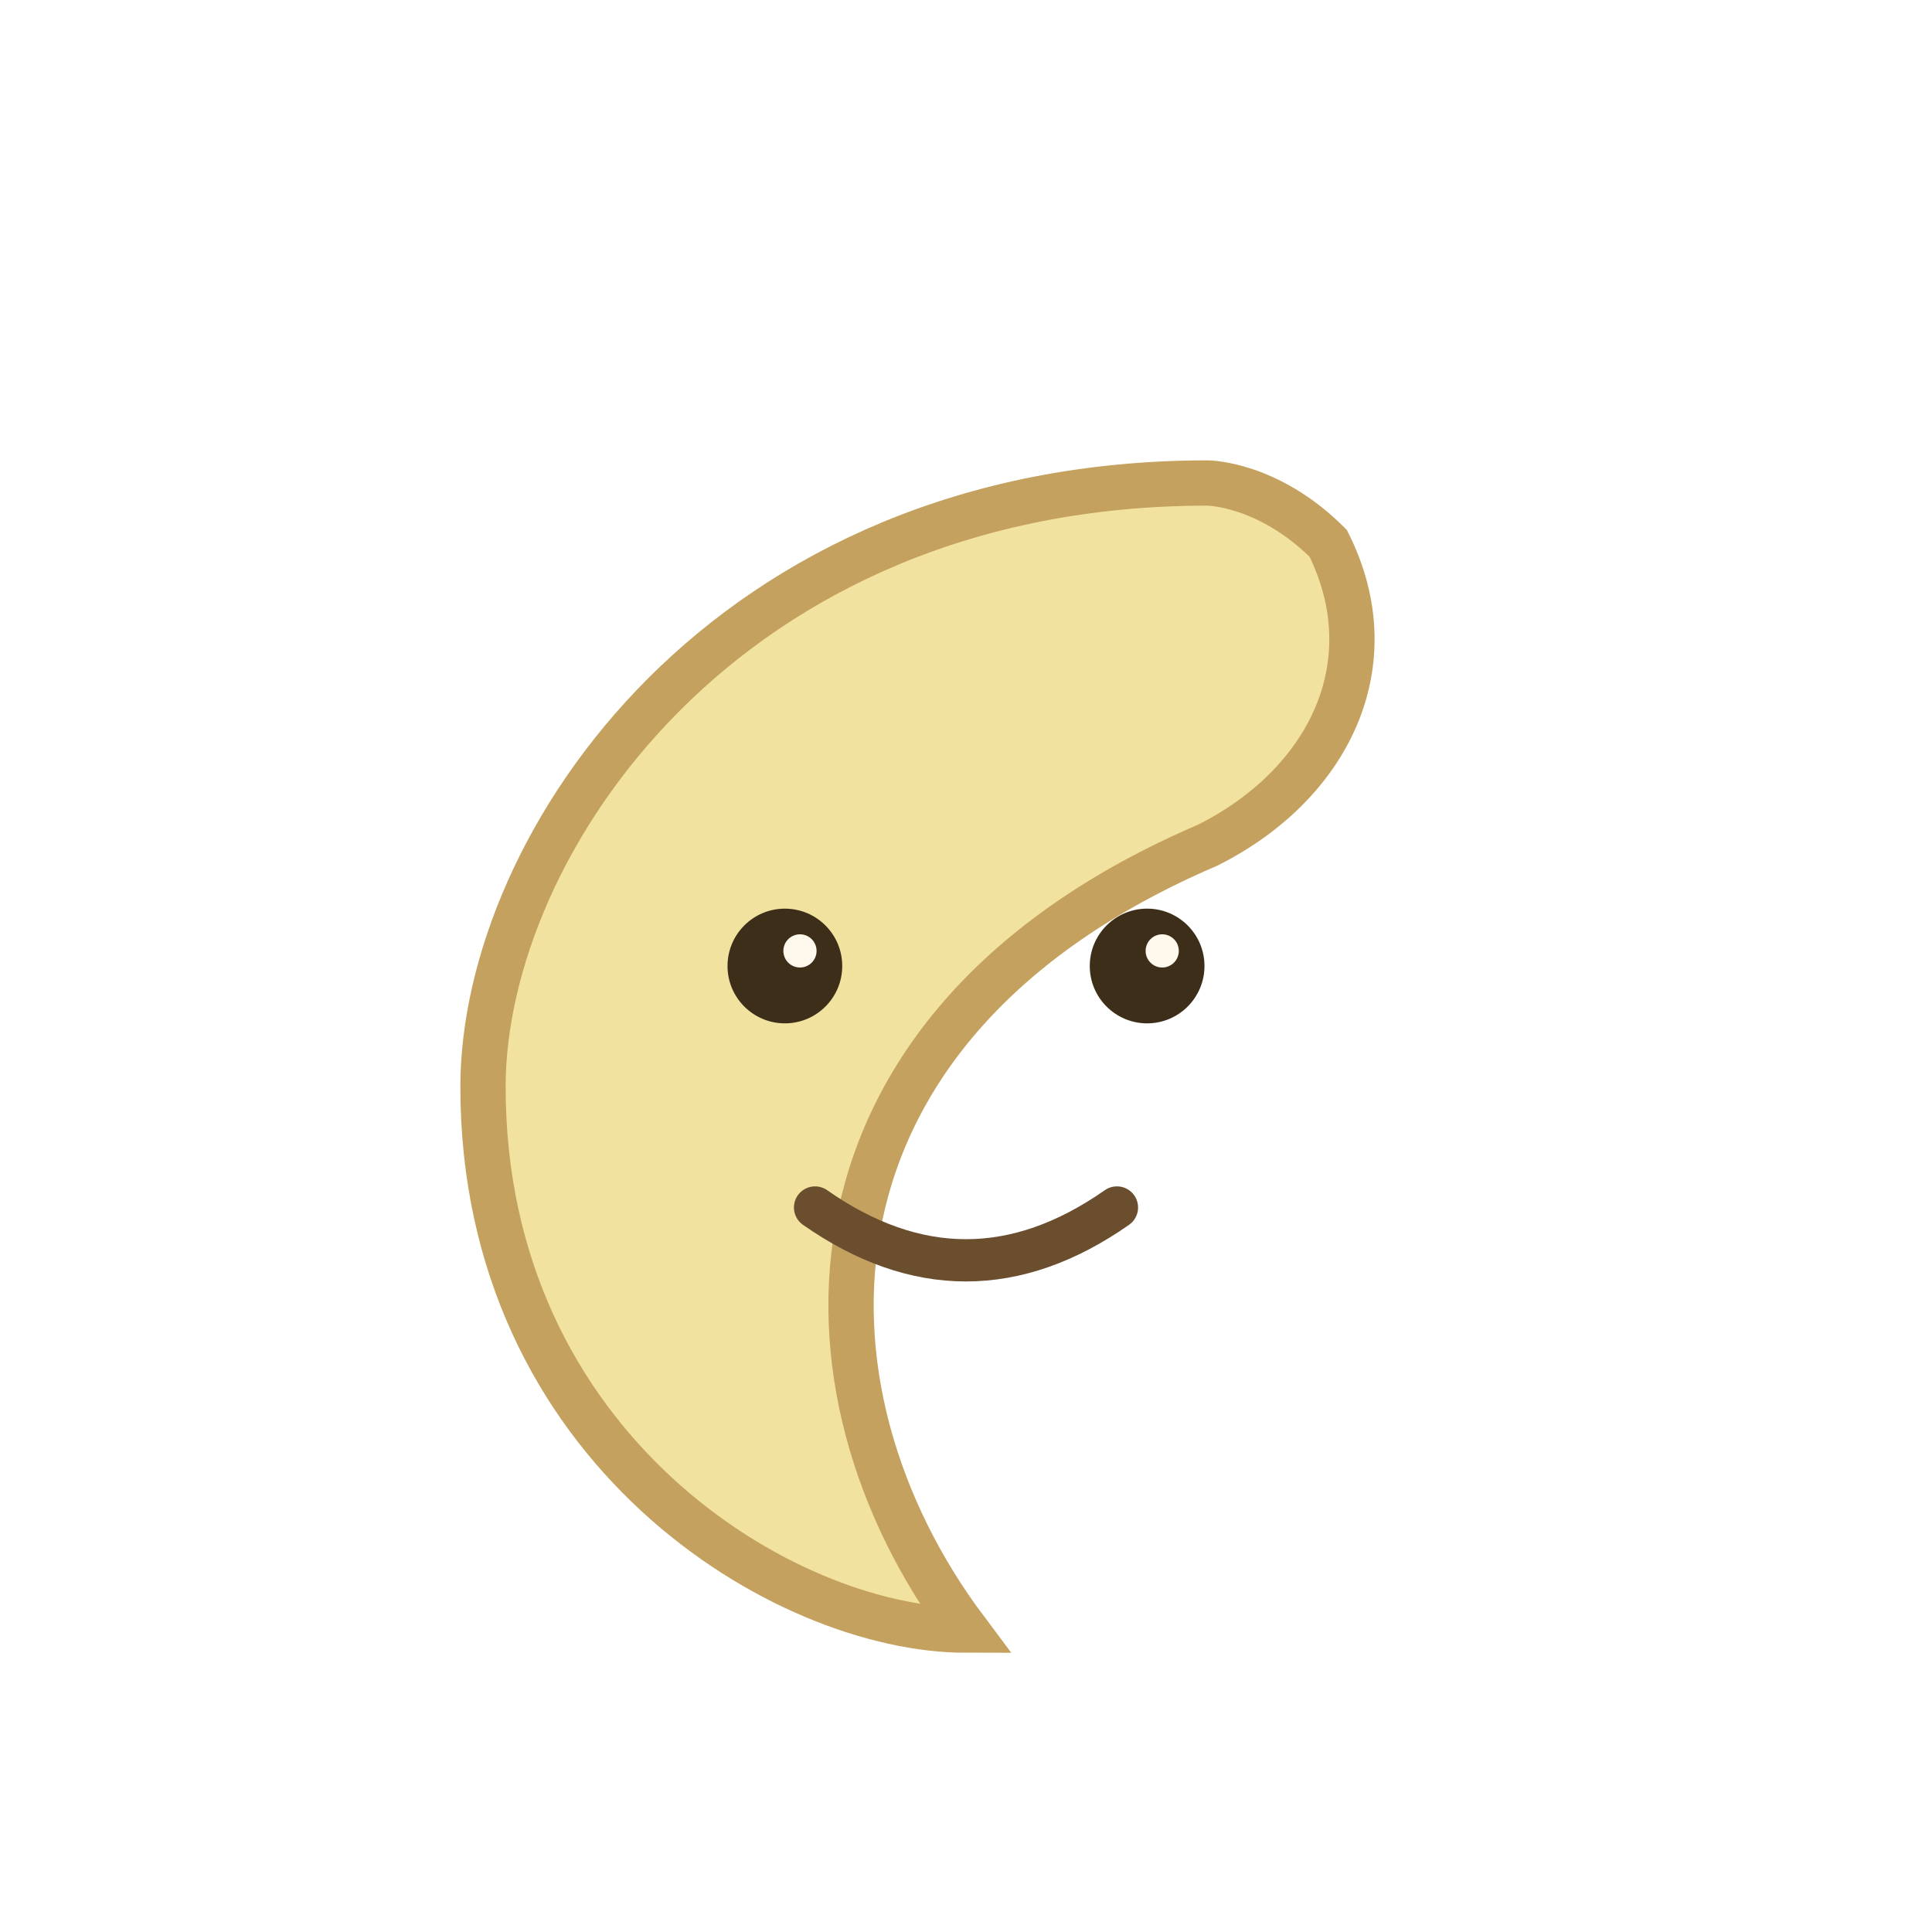
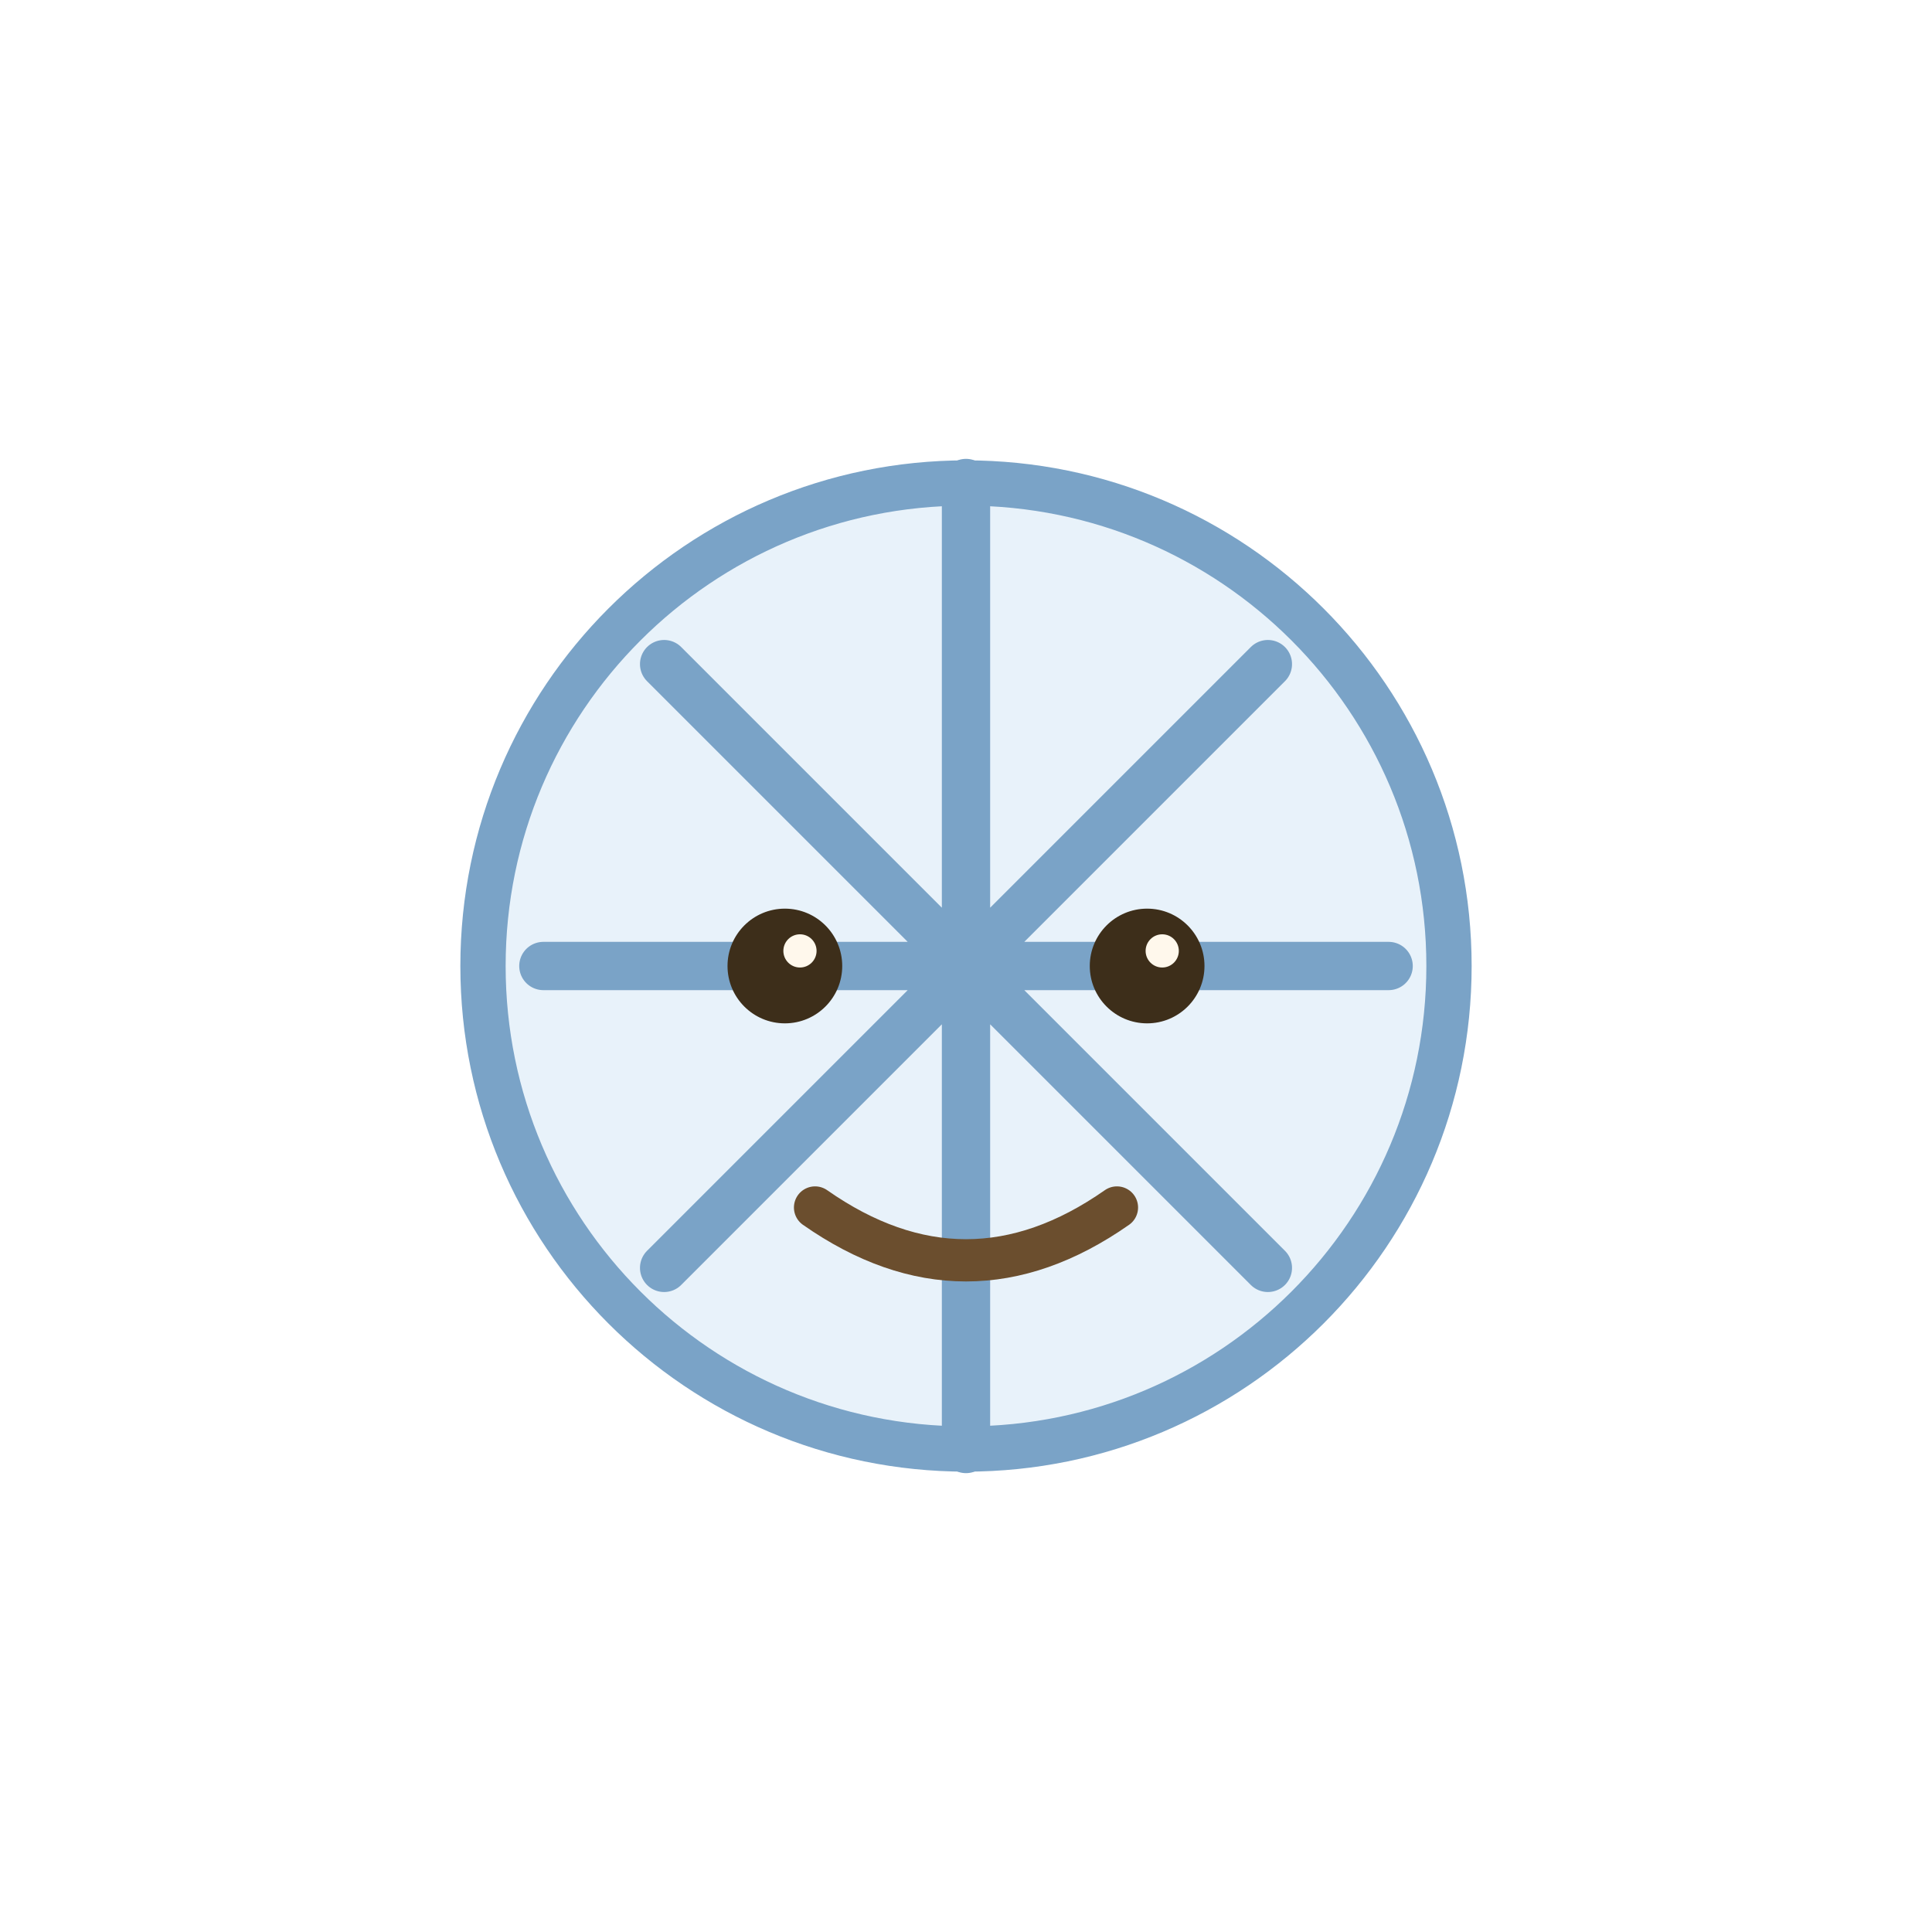
<svg xmlns="http://www.w3.org/2000/svg" viewBox="0 0 64 64" width="64" height="64" role="img" aria-hidden="true">
-   <path d="M40 16 C24 16 16 28 16 36 C16 48 26 54 32 54 C26 46 26 34 40 28 C44 26 46 22 44 18 C42 16 40 16 40 16 Z" fill="#F2E2A0" stroke="#C4A15E" stroke-width="1.5" />
+   <circle cx="32" cy="32" r="16" fill="#E8F2FA" stroke="#7AA3C7" stroke-width="1.5" />
+   <path d="M32 16 L32 48 M18 32 L46 32 M22 22 L42 42 M42 22 L22 42" stroke="#7AA3C7" stroke-width="1.6" stroke-linecap="round" />
  <circle cx="26" cy="32" r="1.9" fill="#3D2E1A" />
  <circle cx="38" cy="32" r="1.9" fill="#3D2E1A" />
  <circle cx="26.5" cy="31.5" r="0.55" fill="#FFF8EC" />
  <circle cx="38.5" cy="31.5" r="0.55" fill="#FFF8EC" />
  <path d="M27 40 Q32 43.5 37 40" fill="none" stroke="#6B4E2E" stroke-width="1.4" stroke-linecap="round" />
</svg>
